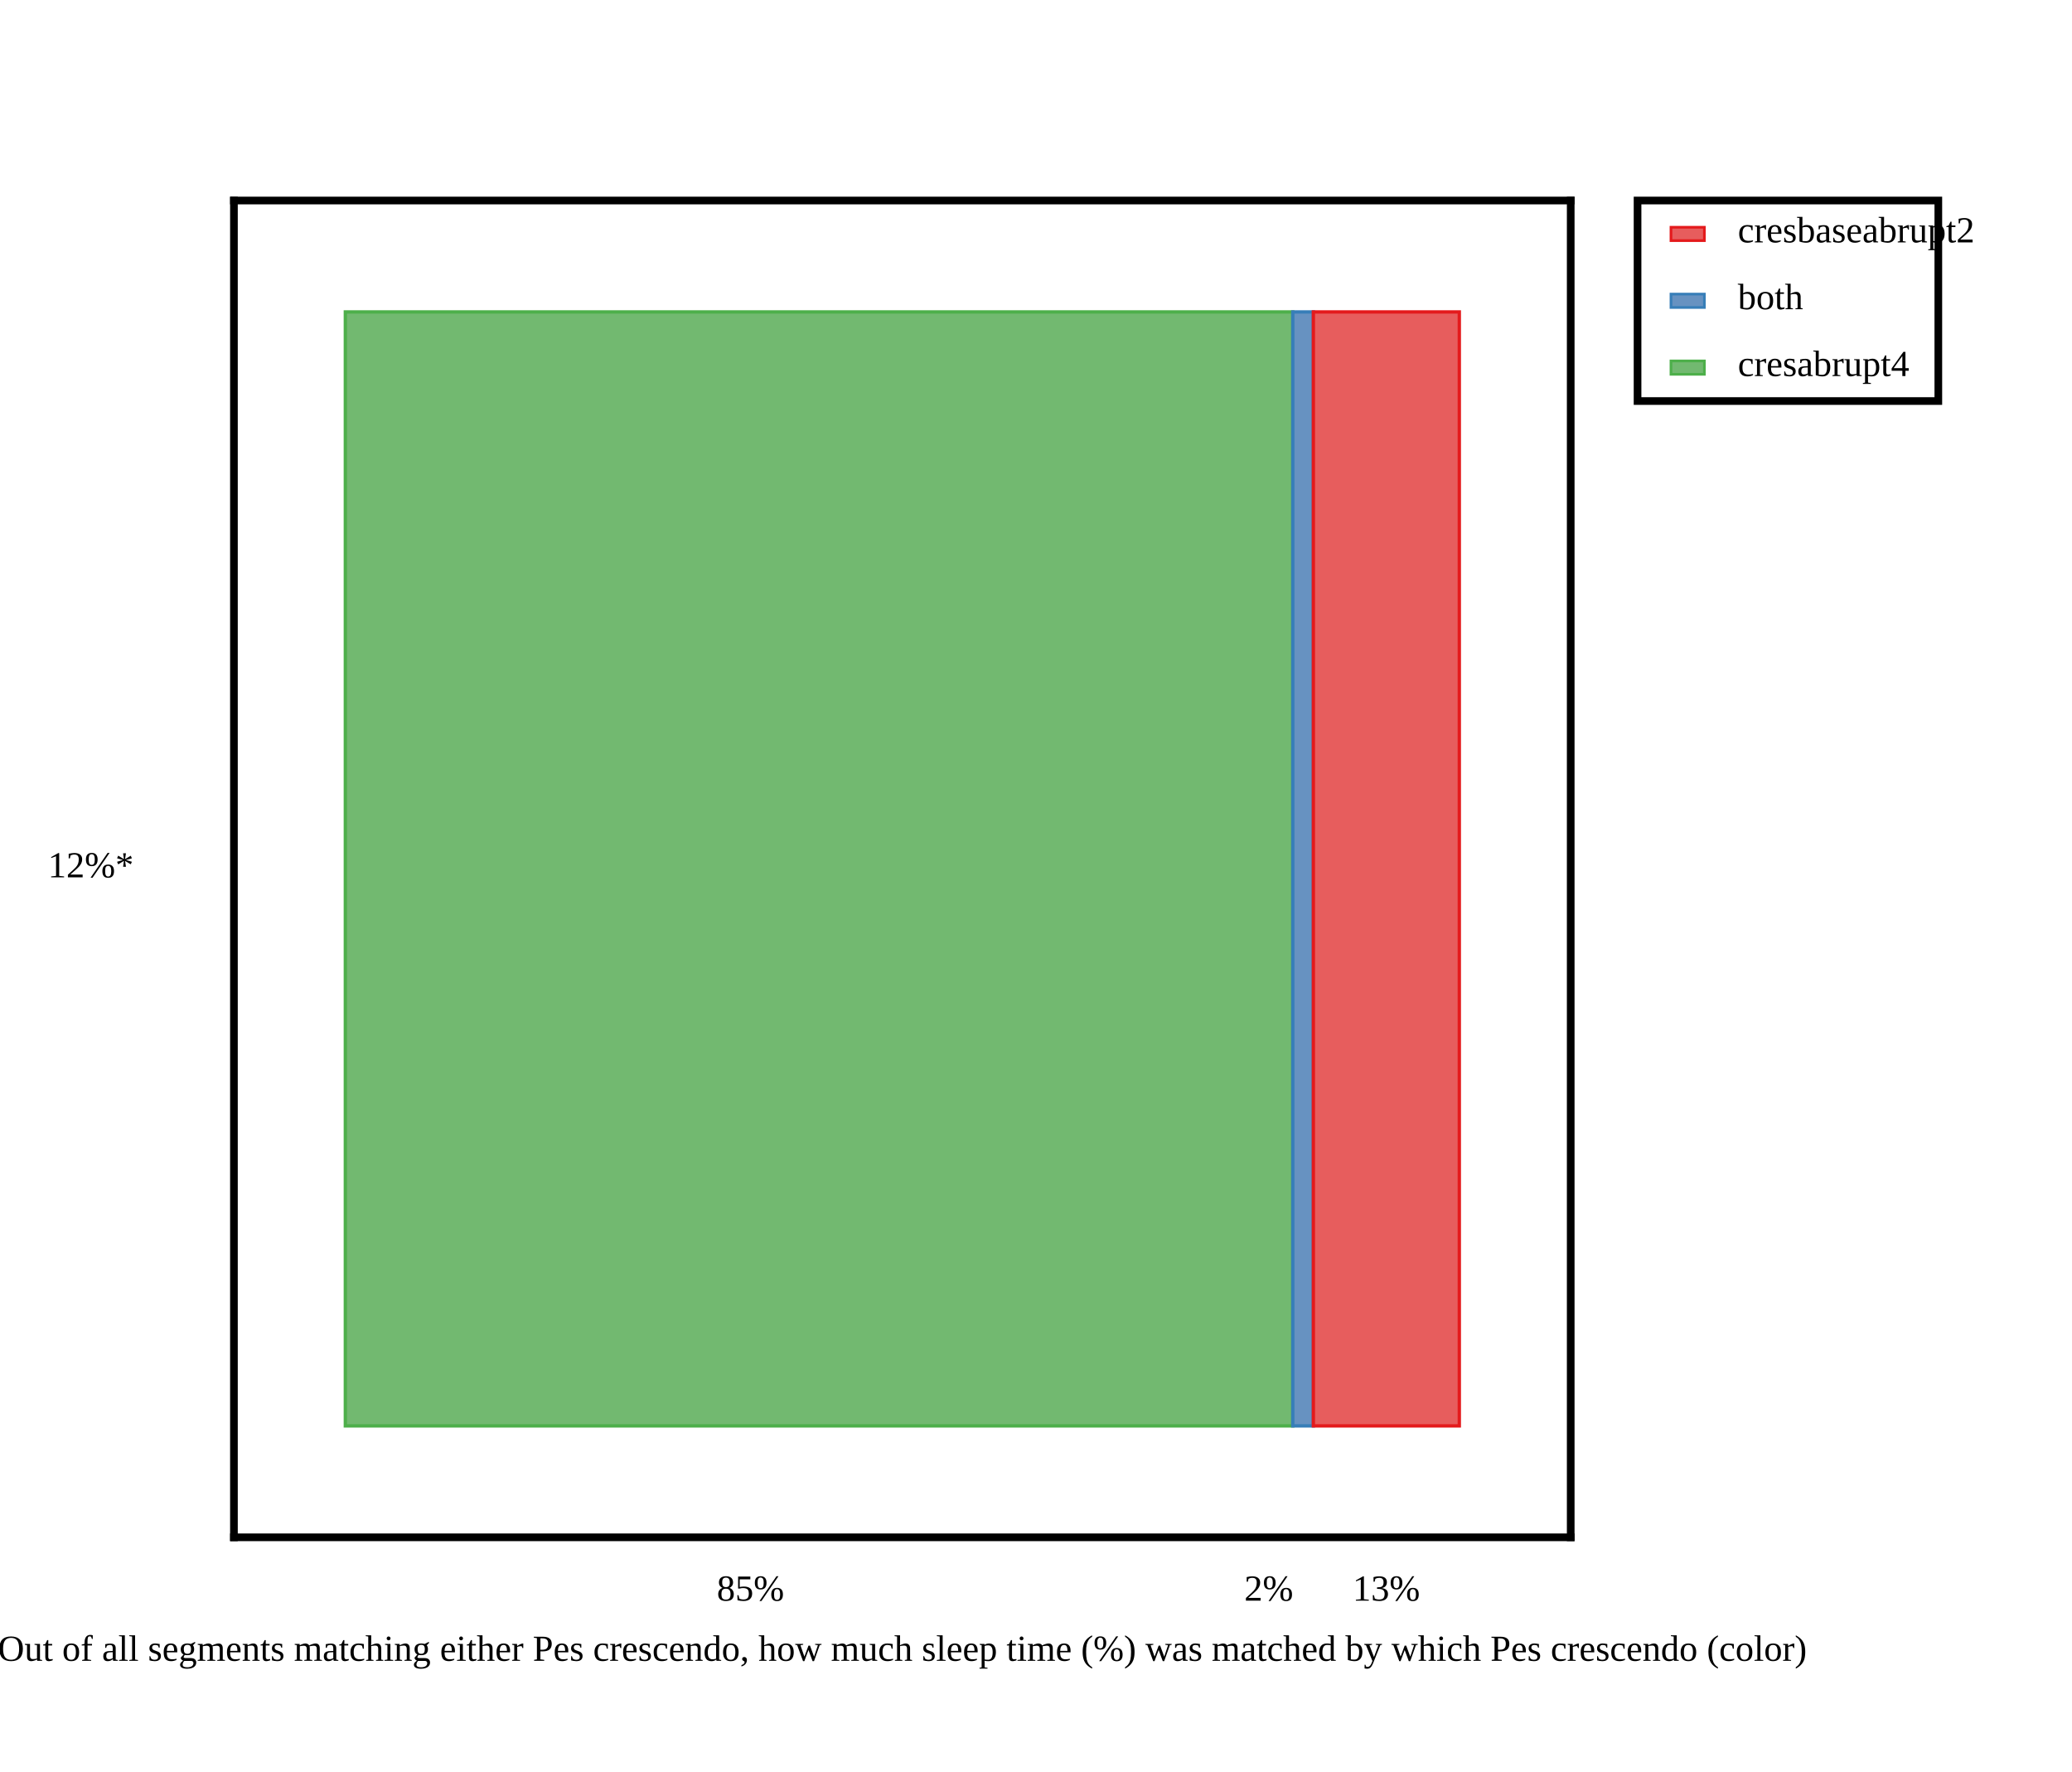
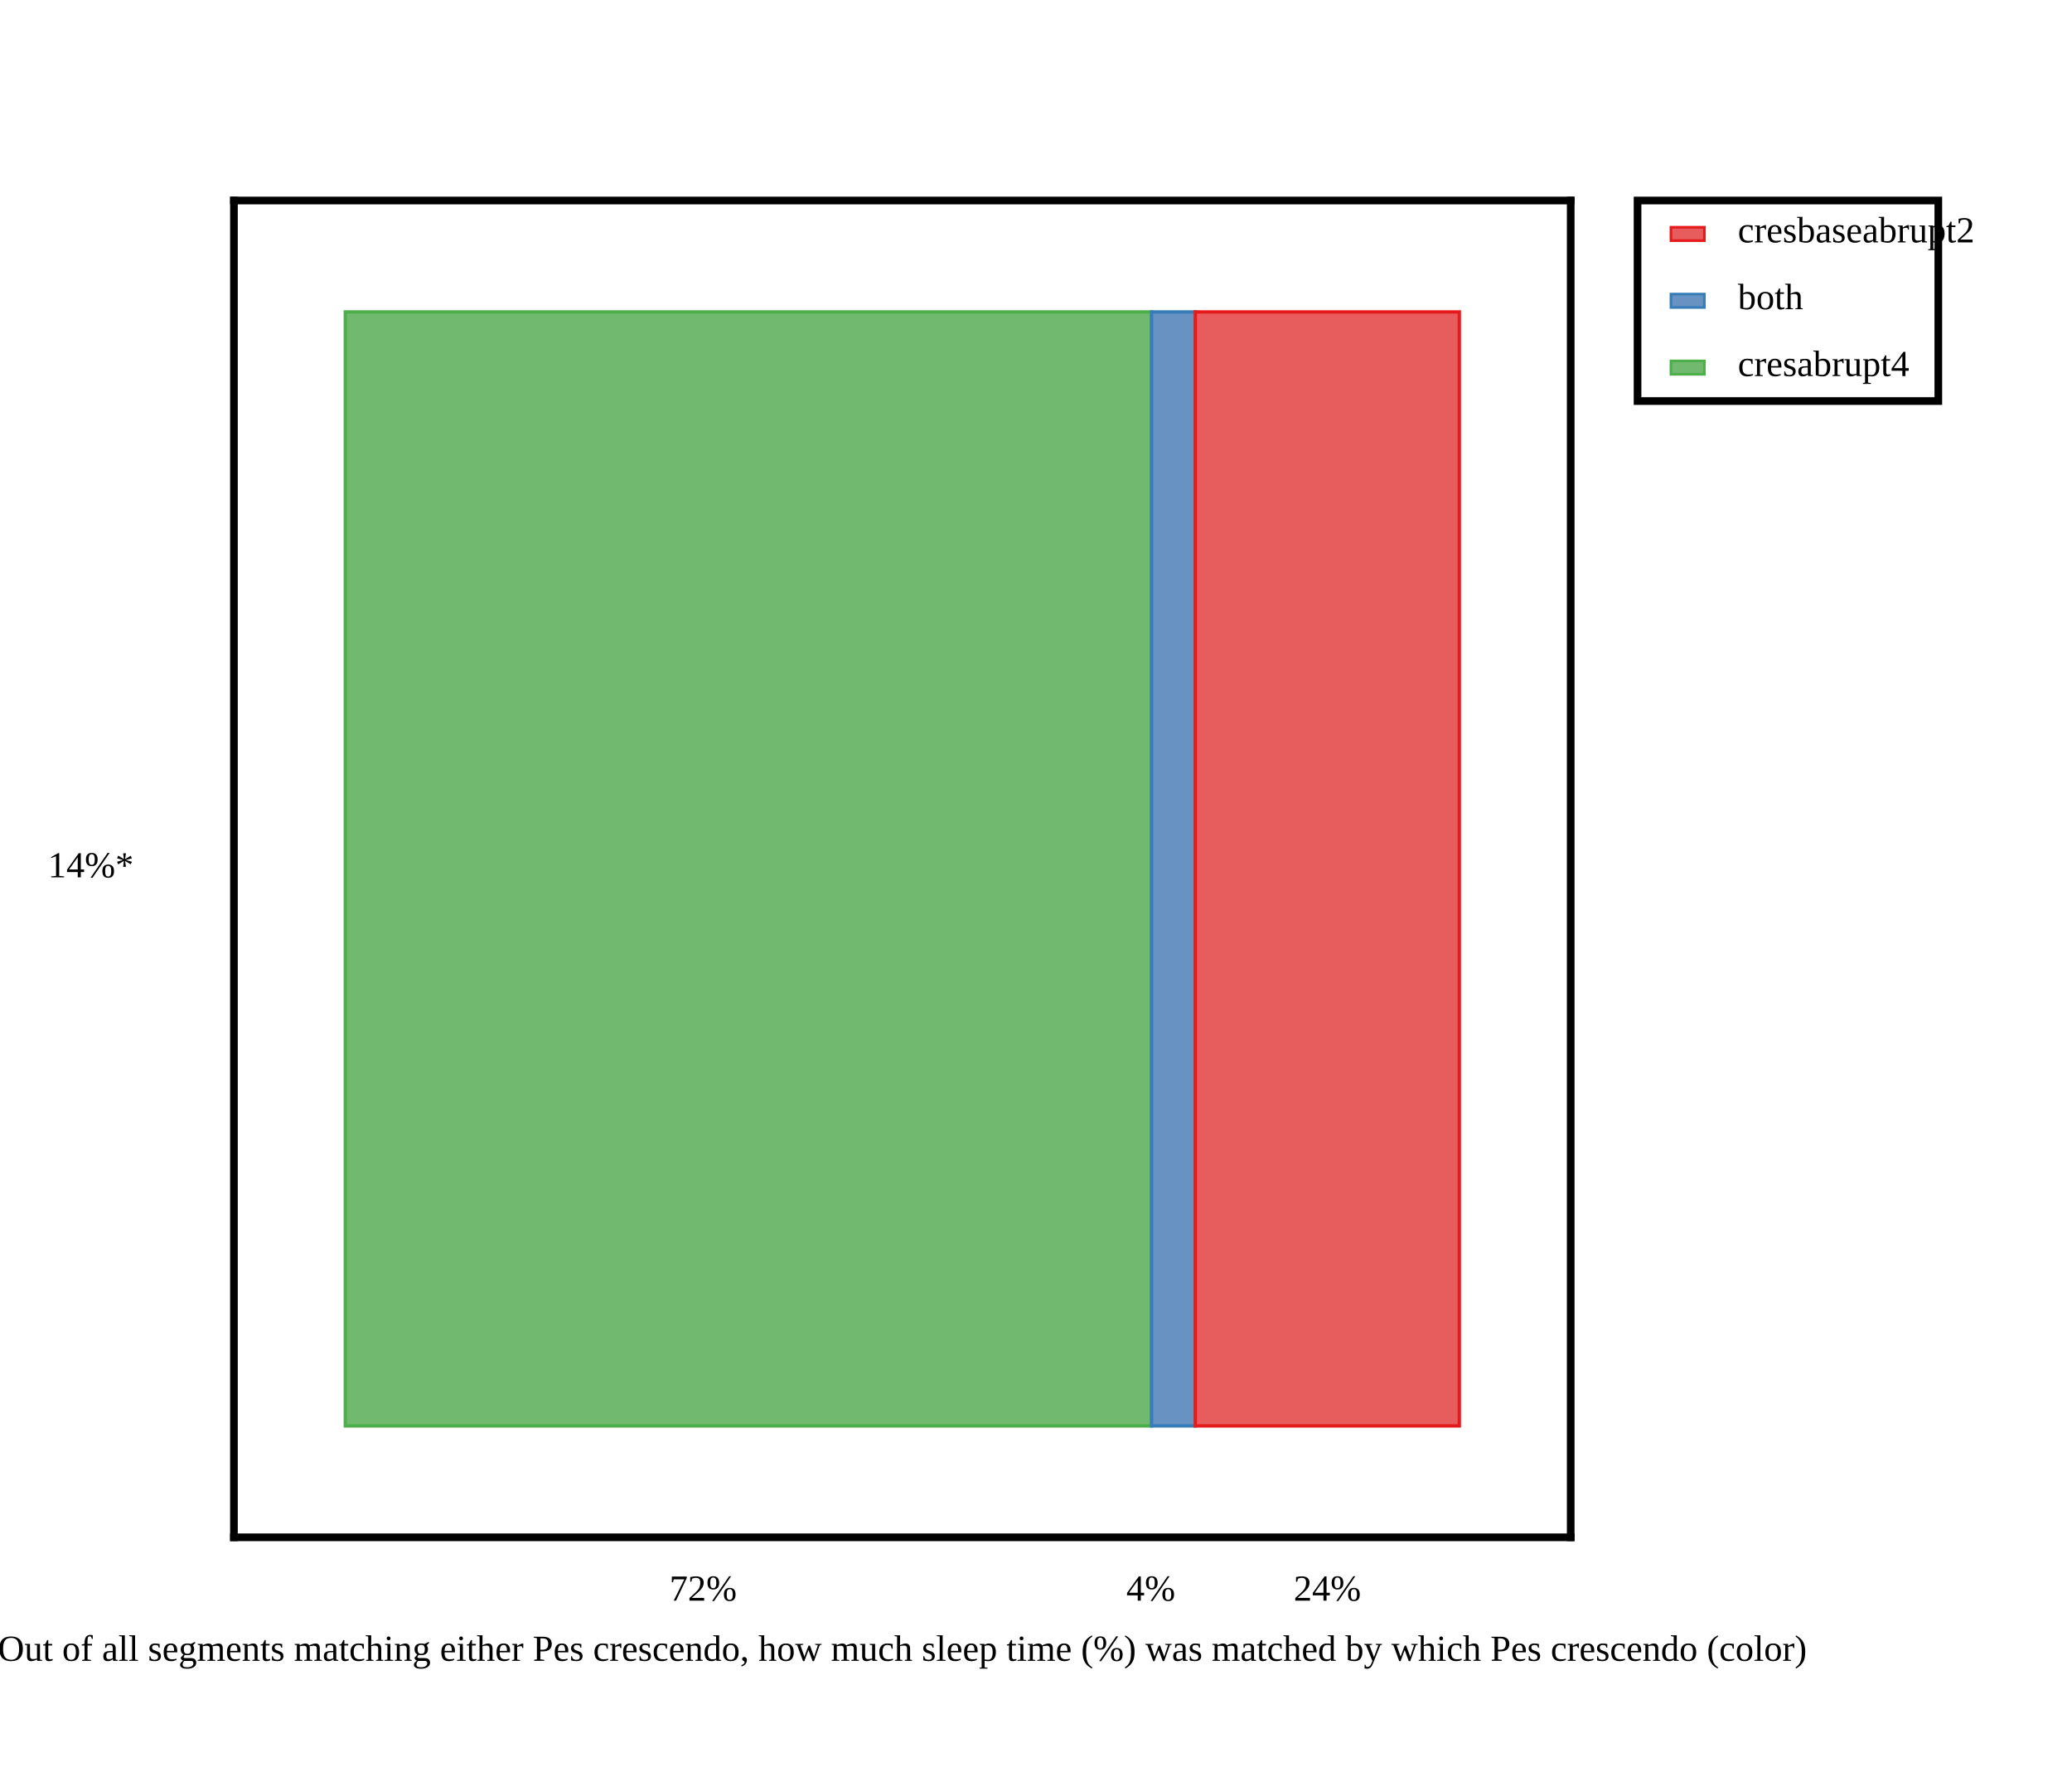
<svg xmlns="http://www.w3.org/2000/svg" height="530" stroke-opacity="1" viewBox="0.0 0.0 620 530.0" font-size="1" width="620" stroke="rgb(0,0,0)" version="1.1">
  <defs />
  <g stroke-linejoin="miter" stroke-opacity="1.0" fill-opacity="0.0" stroke="rgb(0,0,0)" stroke-width="2.293" fill="rgb(0,0,0)" stroke-linecap="square" stroke-miterlimit="10.0">
    <path d="M 70,460 v -400 M 470,460 v -400 " />
  </g>
  <g stroke-linejoin="miter" stroke-opacity="1.0" fill-opacity="1.0" font-size="11.0px" stroke="rgb(0,0,0)" stroke-width="2.293" fill="rgb(0,0,0)" stroke-linecap="butt" stroke-miterlimit="10.0">
-     <text dominant-baseline="middle" transform="matrix(1,0,0,1,40,260)" stroke="none" text-anchor="end">12%*</text>
+     <text dominant-baseline="middle" transform="matrix(1,0,0,1,40,260)" stroke="none" text-anchor="end">14%*</text>
  </g>
  <g stroke-linejoin="miter" stroke-opacity="1.0" fill-opacity="0.0" stroke="rgb(0,0,0)" stroke-width="2.293" fill="rgb(0,0,0)" stroke-linecap="square" stroke-miterlimit="10.0">
    <path d="M 70,460 h 400 M 70,60 h 400 " />
  </g>
  <g stroke-linejoin="miter" stroke-opacity="1.0" fill-opacity="1.0" font-size="11.0px" stroke="rgb(0,0,0)" stroke-width="2.293" fill="rgb(0,0,0)" stroke-linecap="butt" stroke-miterlimit="10.0">
    <text dominant-baseline="text-before-edge" transform="matrix(1,0,0,1,270,490)" stroke="none" text-anchor="middle">Out of all segments matching either Pes crescendo, how much sleep time (%) was matched by which Pes crescendo (color)</text>
  </g>
  <g stroke-linejoin="miter" stroke-opacity="1.0" fill-opacity="1.0" font-size="11.0px" stroke="rgb(0,0,0)" stroke-width="2.293" fill="rgb(0,0,0)" stroke-linecap="butt" stroke-miterlimit="10.0">
-     <text dominant-baseline="text-before-edge" transform="matrix(1,0,0,1,414.8281,472)" stroke="none" text-anchor="middle">13%</text>
+     <text dominant-baseline="text-before-edge" transform="matrix(1,0,0,1,397.1762,472)" stroke="none" text-anchor="middle">24%</text>
  </g>
  <g stroke-linejoin="miter" stroke-opacity="1.0" fill-opacity="1.0" font-size="11.0px" stroke="rgb(0,0,0)" stroke-width="2.293" fill="rgb(0,0,0)" stroke-linecap="butt" stroke-miterlimit="10.0">
-     <text dominant-baseline="text-before-edge" transform="matrix(1,0,0,1,379.6563,472)" stroke="none" text-anchor="middle">2%</text>
+     <text dominant-baseline="text-before-edge" transform="matrix(1,0,0,1,344.3524,472)" stroke="none" text-anchor="middle">4%</text>
  </g>
  <g stroke-linejoin="miter" stroke-opacity="1.0" fill-opacity="1.0" font-size="11.0px" stroke="rgb(0,0,0)" stroke-width="2.293" fill="rgb(0,0,0)" stroke-linecap="butt" stroke-miterlimit="10.0">
-     <text dominant-baseline="text-before-edge" transform="matrix(1,0,0,1,224.5719,472)" stroke="none" text-anchor="middle">85%</text>
+     <text dominant-baseline="text-before-edge" transform="matrix(1,0,0,1,210.3985,472)" stroke="none" text-anchor="middle">72%</text>
  </g>
  <g stroke-linejoin="miter" stroke-opacity="1.0" fill-opacity="1.0" stroke="rgb(77,175,74)" stroke-width="1.0" fill="rgb(114,185,112)" stroke-linecap="butt" stroke-miterlimit="10.0">
    <defs>
      <clipPath id="cresabruptcresbaseabruptmyClip1">
        <path d="M 470,460 l -0,-400 h -400 l -0,400 Z" />
      </clipPath>
    </defs>
    <g clip-path="url(#cresabruptcresbaseabruptmyClip1)">
-       <path d="M 103.333,426.667 v -333.333 h 283.502 v 333.333 Z" />
+       <path d="M 103.333,426.667 v -333.333 h 241.241 v 333.333 Z" />
    </g>
  </g>
  <g stroke-linejoin="miter" stroke-opacity="1.0" fill-opacity="1.0" stroke="rgb(55,126,184)" stroke-width="1.0" fill="rgb(103,146,193)" stroke-linecap="butt" stroke-miterlimit="10.0">
    <defs>
      <clipPath id="cresabruptcresbaseabruptmyClip2">
        <path d="M 470,460 l -0,-400 h -400 l -0,400 Z" />
      </clipPath>
    </defs>
    <g clip-path="url(#cresabruptcresbaseabruptmyClip2)">
-       <path d="M 386.836,426.667 v -333.333 h 6.154 v 333.333 Z" />
+       <path d="M 344.574,426.667 v -333.333 h 13.111 v 333.333 Z" />
    </g>
  </g>
  <g stroke-linejoin="miter" stroke-opacity="1.0" fill-opacity="1.0" stroke="rgb(228,26,28)" stroke-width="1.0" fill="rgb(231,93,93)" stroke-linecap="butt" stroke-miterlimit="10.0">
    <defs>
      <clipPath id="cresabruptcresbaseabruptmyClip3">
        <path d="M 470,460 l -0,-400 h -400 l -0,400 Z" />
      </clipPath>
    </defs>
    <g clip-path="url(#cresabruptcresbaseabruptmyClip3)">
-       <path d="M 392.99,426.667 v -333.333 h 43.677 v 333.333 Z" />
+       <path d="M 357.686,426.667 v -333.333 h 78.981 v 333.333 Z" />
    </g>
  </g>
  <g stroke-linejoin="miter" stroke-opacity="1.0" fill-opacity="1.0" font-size="11.0px" stroke="rgb(0,0,0)" stroke-width="2.293" fill="rgb(0,0,0)" stroke-linecap="butt" stroke-miterlimit="10.0">
    <text dominant-baseline="text-after-edge" transform="matrix(1,0,0,1,270,40)" stroke="none" text-anchor="middle" />
  </g>
  <g stroke-linejoin="miter" stroke-opacity="1.0" fill-opacity="0.0" stroke="rgb(0,0,0)" stroke-width="2.293" fill="rgb(0,0,0)" stroke-linecap="butt" stroke-miterlimit="10.0">
    <path d="M 580,120 l -0,-60 h -90 l -0,60 Z" />
  </g>
  <g stroke-linejoin="miter" stroke-opacity="1.0" fill-opacity="1.0" font-size="11.0px" stroke="rgb(0,0,0)" stroke-width="2.293" fill="rgb(0,0,0)" stroke-linecap="butt" stroke-miterlimit="10.0">
    <text dominant-baseline="middle" transform="matrix(1,0,0,1,520,110)" stroke="none" text-anchor="start">cresabrupt4</text>
  </g>
  <g stroke-linejoin="miter" stroke-opacity="1.0" fill-opacity="1.0" stroke="rgb(77,175,74)" stroke-width="0.8" fill="rgb(114,185,112)" stroke-linecap="butt" stroke-miterlimit="10.0">
    <path d="M 500,108 l 10,0 v 4 l -10,0 Z" />
  </g>
  <g stroke-linejoin="miter" stroke-opacity="1.0" fill-opacity="1.0" font-size="11.0px" stroke="rgb(0,0,0)" stroke-width="2.293" fill="rgb(0,0,0)" stroke-linecap="butt" stroke-miterlimit="10.0">
    <text dominant-baseline="middle" transform="matrix(1,0,0,1,520,90)" stroke="none" text-anchor="start">both</text>
  </g>
  <g stroke-linejoin="miter" stroke-opacity="1.0" fill-opacity="1.0" stroke="rgb(55,126,184)" stroke-width="0.8" fill="rgb(103,146,193)" stroke-linecap="butt" stroke-miterlimit="10.0">
    <path d="M 500,88 l 10,0 v 4 l -10,0 Z" />
  </g>
  <g stroke-linejoin="miter" stroke-opacity="1.0" fill-opacity="1.0" font-size="11.0px" stroke="rgb(0,0,0)" stroke-width="2.293" fill="rgb(0,0,0)" stroke-linecap="butt" stroke-miterlimit="10.0">
    <text dominant-baseline="middle" transform="matrix(1,0,0,1,520,70)" stroke="none" text-anchor="start">cresbaseabrupt2</text>
  </g>
  <g stroke-linejoin="miter" stroke-opacity="1.0" fill-opacity="1.0" stroke="rgb(228,26,28)" stroke-width="0.8" fill="rgb(231,93,93)" stroke-linecap="butt" stroke-miterlimit="10.0">
    <path d="M 500,68 l 10,0 v 4 l -10,0 Z" />
  </g>
</svg>
